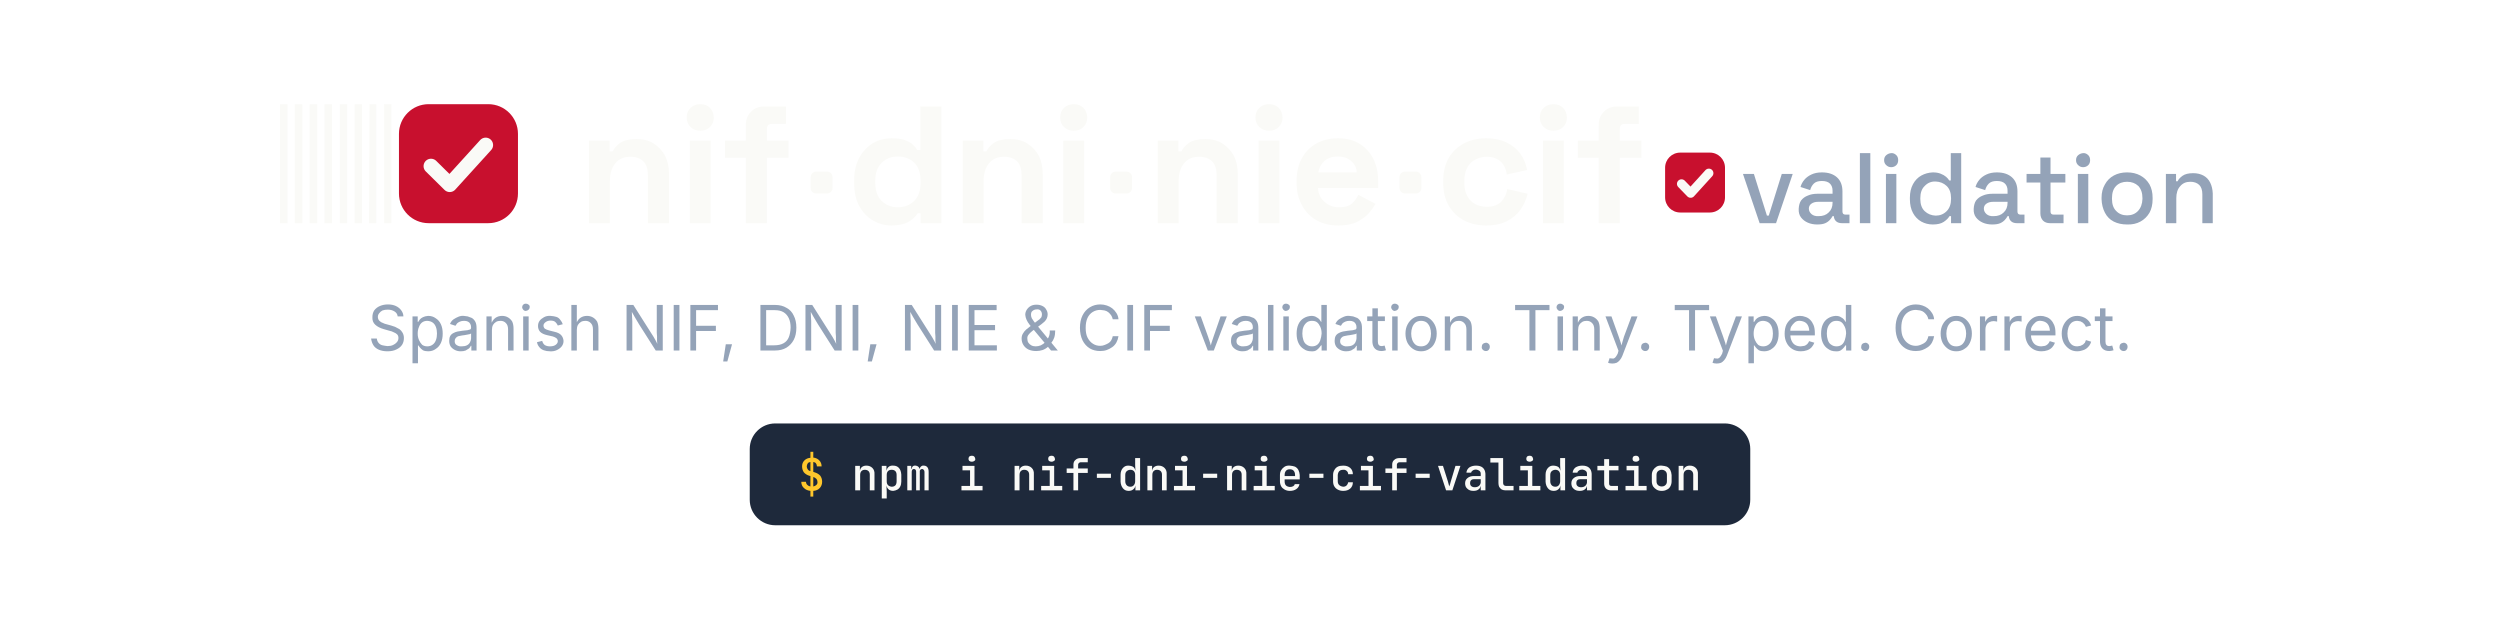
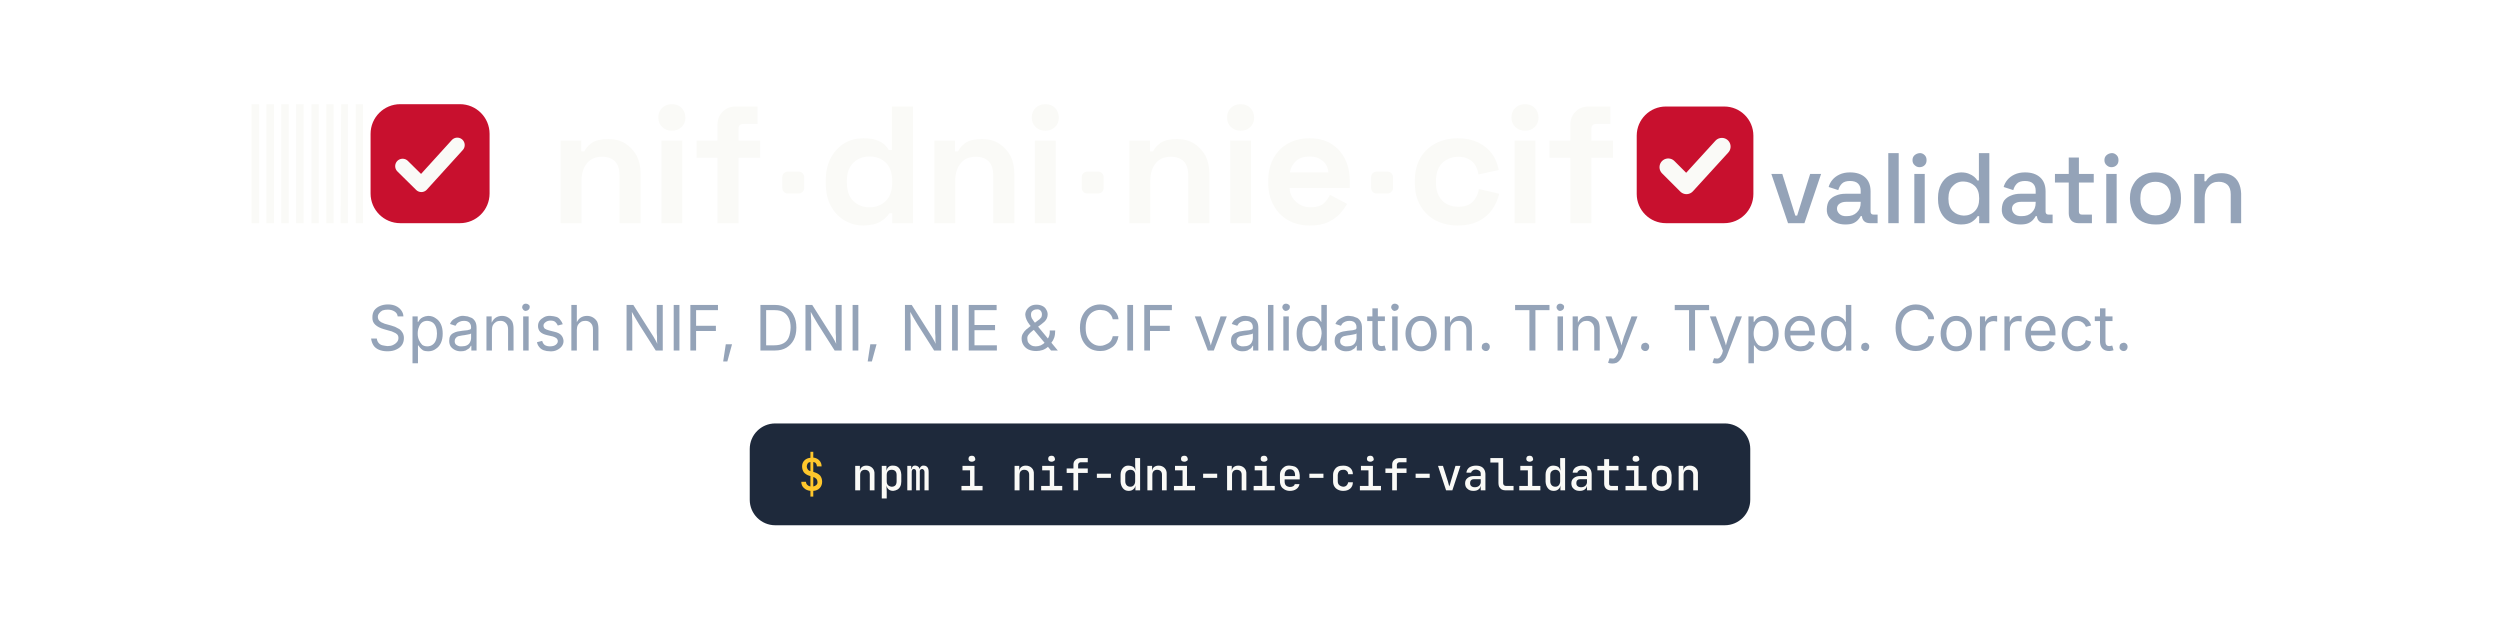
<svg xmlns="http://www.w3.org/2000/svg" aria-labelledby="te16pt te16ptd" role="img" viewBox="0 0 960 241.7">
  <defs>
    <path id="q0" d="M12.5 0h-8v-31.7h7.9v4.1h1.2q.7-1.6 2.8-3.2 2.2-1.5 6.4-1.5 3.8 0 6.5 1.7t4.4 4.7q1.5 3 1.5 7V0h-8.1v-18.3q0-3.6-1.7-5.4-1.8-1.8-5-1.8-3.8 0-5.8 2.5-2.1 2.5-2.1 6.9z" />
    <path id="q1" d="M12.5 0h-8v-31.7h8zm-4-35.5q-2.2 0-3.7-1.4t-1.5-3.7 1.5-3.7 3.7-1.4q2.3 0 3.7 1.4t1.5 3.7q0 2.3-1.5 3.7-1.4 1.4-3.7 1.4" />
    <path id="q2" d="M17.8 0H9.7v-25.1h-8v-6.6h8v-5.9q0-3.3 2-5.2 1.9-2 5.1-2h8.3v6.7h-5.5q-1.8 0-1.8 1.9v4.5h8.3v6.6h-8.3z" />
    <path id="q3" d="M17.3.9Q13.5.9 10.2-1T4.9-6.5t-2-8.9v-1q0-5.2 2-8.8t5.3-5.6q3.2-1.8 7.1-1.8 2.9 0 4.8.6 2 .7 3.2 1.7 1.2 1.1 1.8 2.2h1.2v-16.7h8.1V0h-8v-3.8h-1.1Q26.2-2 23.9-.6T17.3.9m2.4-7q3.7 0 6.2-2.4t2.5-7.1v-.6q0-4.6-2.4-7-2.5-2.4-6.3-2.4t-6.2 2.4q-2.5 2.4-2.5 7v.6q0 4.7 2.5 7.1t6.2 2.4" />
    <path id="q4" d="M18.9.9q-4.7 0-8.3-2T5-6.8q-2.1-3.7-2.1-8.7v-.8q0-4.9 2-8.6t5.6-5.7 8.3-2 8.1 2q3.5 2.1 5.4 5.8t1.9 8.5v2.8H11.1q.2 3.3 2.5 5.3 2.3 2.1 5.6 2.1 3.4 0 5-1.5t2.4-3.3l6.6 3.5q-.9 1.6-2.6 3.6-1.7 1.9-4.5 3.3T18.9.9m-7.7-20.4H26q-.2-2.8-2.2-4.4-1.9-1.7-5-1.7-3.3 0-5.2 1.7t-2.4 4.4" />
    <path id="q5" d="M19.4.9Q14.8.9 11-1 7.3-2.9 5.1-6.6t-2.2-8.8v-.9q0-5.2 2.2-8.9 2.2-3.6 5.9-5.5t8.4-1.9q4.5 0 7.8 1.6t5.3 4.3q2 2.8 2.6 6.3l-7.8 1.7q-.2-1.9-1.1-3.4-.9-1.6-2.6-2.5-1.6-.9-4-.9t-4.4 1.1q-2 1-3.1 3.1T11-16.2v.6q0 3.1 1.1 5.1 1.1 2.1 3.1 3.2 2 1 4.4 1 3.6 0 5.5-1.9t2.4-4.9l7.8 1.8q-.8 3.4-2.8 6.2T27.2-.7 19.4.9" />
    <path id="q6" d="M13.6 0H7.3L.9-18.9h4.2l5 16h.7l5-16H20z" />
    <path id="q7" d="M8.8.5q-2 0-3.6-.7t-2.6-2-.9-3.3.9-3.2q1-1.3 2.6-1.9 1.6-.7 3.7-.7h5.8v-1.2q0-1.7-1-2.7t-3.1-1-3.1 1-1.4 2.5l-3.7-1.2q.4-1.5 1.5-2.8 1-1.2 2.7-2t4-.8q3.7 0 5.8 1.9t2.1 5.4v7.7q0 1.2 1.1 1.2h1.6V0h-2.9q-1.4 0-2.2-.7t-.9-1.9v-.1h-.5q-.3.6-1 1.4T11.9 0 8.8.5m.6-3.2q2.4 0 3.8-1.4 1.5-1.4 1.5-3.7v-.4H9.1q-1.5 0-2.5.7t-1 1.9 1 2.1 2.8.8" />
    <path id="q8" d="M6.9 0h-4v-26.9h4z" />
    <path id="q9" d="M6.9 0h-4v-18.9h4zm-2-21.5q-1.1 0-1.9-.8-.8-.7-.8-1.9t.8-1.9 1.9-.8 2 .8q.7.7.7 1.9t-.7 1.9q-.8.8-2 .8" />
    <path id="qa" d="M10.8.5Q8.4.5 6.4-.6T3.2-3.9 2-9.2v-.6q0-3 1.2-5.2t3.2-3.3 4.4-1.2q1.8 0 3 .5 1.3.5 2.1 1.2t1.2 1.4h.6v-10.5h4V0h-3.9v-2.7h-.6Q16.5-1.5 15-.5t-4.2 1m1.1-3.4q2.5 0 4.2-1.7t1.7-4.7v-.3q0-3.1-1.7-4.7T11.9-16t-4.2 1.7Q6-12.7 6-9.6v.3q0 3.1 1.7 4.7t4.2 1.7" />
    <path id="qb" d="M15.2 0H10Q8.3 0 7.3-1q-1-1.1-1-2.8v-11.8H1v-3.3h5.3v-6.3h3.9v6.3h5.7v3.3h-5.7v11.1q0 1.2 1.1 1.2h3.9z" />
    <path id="qc" d="M11.8.5Q8.9.5 6.7-.6T3.3-4 2-9.2v-.6q0-2.9 1.3-5.1 1.2-2.2 3.4-3.4t5.1-1.2 5.1 1.2 3.5 3.4q1.2 2.2 1.2 5.1v.6q0 3-1.2 5.2-1.3 2.2-3.5 3.4T11.8.5m0-3.5q2.6 0 4.2-1.7t1.7-4.6v-.3q0-3-1.6-4.7-1.7-1.6-4.3-1.6t-4.2 1.6T6-9.6v.3q0 3 1.6 4.6Q9.2-3 11.8-3" />
    <path id="qd" d="M6.9 0h-4v-18.9h3.9v2.8h.6q.5-1.1 1.9-2.1t4.1-1q2.2 0 3.9.9t2.6 2.7 1 4.2V0h-4v-11.1q0-2.4-1.2-3.6-1.3-1.2-3.4-1.2-2.5 0-3.9 1.7-1.5 1.6-1.5 4.6z" />
    <path id="qe" d="M7.7.3Q5.8.3 4.4-.3T2.3-2t-.9-2.6h2.2q.1 1 .7 1.7t1.5.9 1.9.3q1.2 0 2.1-.4t1.5-1.1.6-1.6-.5-1.4-1.3-.8q-.7-.4-1.7-.6l-2.1-.6Q4.2-8.8 3-9.9t-1.1-2.9q0-1.5.7-2.6.8-1.1 2.2-1.7t3.1-.6 3 .6 2.1 1.7.8 2.3h-2.2q-.1-1.2-1.2-1.9t-2.6-.7q-1.1 0-2 .3-.8.4-1.3 1.1-.5.6-.5 1.4 0 .9.6 1.5t1.3.8q.8.4 1.4.5l1.8.5 1.5.5 1.7.9q.7.5 1.2 1.4t.5 2q0 1.5-.7 2.6T11.1-.4Q9.7.3 7.7.3" />
    <path id="qf" d="M4 4.9H1.9v-18h2v2.1h.2l.6-.9q.4-.5 1.2-.9t2-.5q1.7 0 2.9.9 1.3.8 2 2.3t.7 3.6-.7 3.6-2 2.3Q9.6.3 7.9.3q-1.2 0-2-.4-.7-.5-1.1-1L4.1-2H4zm3.6-6.5q1.2 0 2.1-.7.8-.6 1.2-1.7t.4-2.5-.4-2.5-1.2-1.7-2.1-.7q-1.2 0-2 .6T4.4-9.1Q3.9-8 3.9-6.5q0 1.4.5 2.5t1.2 1.8q.8.6 2 .6" />
    <path id="qg" d="M5.5.3Q4.3.3 3.3-.2T1.7-1.5q-.6-.9-.6-2.2 0-1.2.4-1.9t1.2-1.1q.7-.4 1.6-.6l1.9-.3 1.9-.2 1.1-.3q.3-.2.3-.7 0-.9-.3-1.4-.3-.6-.9-.9t-1.5-.3-1.6.3-1.1.7l-.6.9-2.1-.7q.5-1.2 1.4-1.8t1.9-1 2-.3l1.5.2 1.6.6q.8.5 1.3 1.4t.5 2.5V0h-2v-1.8h-.2q-.2.5-.7 1L7.4 0q-.8.3-1.9.3m.4-1.9q1.2 0 2-.4t1.2-1.2.4-1.5v-1.9q-.1.2-.5.3l-1 .2-1.1.2-.8.1-1.5.3q-.6.2-1 .7t-.4 1.2.3 1.1 1 .7 1.4.2" />
    <path id="qh" d="M4-7.9V0H1.9v-13.1h2v3.2h-.3q.6-1.8 1.7-2.6t2.6-.8q1.3 0 2.3.6t1.6 1.6q.5 1.1.5 2.8V0h-2.1v-8.1q0-1.6-.8-2.4-.8-.9-2.1-.9-1 0-1.7.4-.8.5-1.2 1.2Q4-9 4-7.9" />
    <path id="qi" d="M4 0H1.9v-13.1H4zM2.9-15.2q-.6 0-1-.5t-.4-.9q0-.6.4-1t1-.4 1.1.4.4 1q0 .5-.4.9t-1.1.5" />
    <path id="qj" d="M6.3.3Q5 .3 3.9-.1T2.2-1.3q-.7-.8-.9-1.9l2-.5q.3 1.1 1 1.6.8.5 2 .5 1.4 0 2.2-.6t.8-1.4q0-.6-.5-1.1-.5-.4-1.4-.7l-2.2-.5q-1.8-.4-2.7-1.3-.8-.9-.8-2.2 0-1.2.6-2T4-12.8t2.5-.5 2.3.4 1.5 1.2q.6.7.9 1.6l-1.9.5q-.3-.7-.9-1.3t-1.9-.6q-1.1 0-1.9.6t-.8 1.3.5 1.2q.6.4 1.7.7l2 .5q1.8.4 2.6 1.3t.9 2.2q0 1.2-.7 2.1-.6.8-1.8 1.4T6.3.3" />
    <path id="qk" d="M4-7.9V0H1.9v-17.5H4v7.6h-.4q.6-1.8 1.7-2.6t2.6-.8q1.3 0 2.3.6t1.6 1.6q.5 1.1.5 2.8V0h-2.1v-8.1q0-1.6-.8-2.4-.8-.9-2.1-.9-1 0-1.7.4-.8.5-1.2 1.2Q4-9 4-7.9" />
    <path id="ql" d="M4.3 0H2.1v-17.5h2.6l7.1 11.2.7 1.1.9 1.6.9 1.8H14l-.2-1.9v-1.7l-.1-1.4v-10.7H16V0h-2.7L7-9.9l-.9-1.5-1-1.7-1.4-2.5h.4l.1 2.4.1 1.9z" />
    <path id="qm" d="M2.1-17.5h2.2V0H2.1z" />
    <path id="qn" d="M4.3 0H2.1v-17.5h10.6v2H4.3v6h7.6v2H4.3z" />
    <path id="qo" d="M3.1 4.2H1.5l1-6.6h2.4z" />
    <path id="qp" d="M7.6 0H3.3v-2h4.1q2.2 0 3.6-.8t2-2.3.7-3.7q0-2.1-.7-3.6t-2-2.3-3.4-.8H3.2v-2h4.6q2.5 0 4.3 1.1 1.9 1 2.8 3 1 1.9 1 4.6 0 2.8-1 4.7t-2.8 3T7.6 0M2.1-17.5h2.2V0H2.1z" />
    <path id="qq" d="M12.9 0H2.1v-17.5h10.7v2H4.3v5.7h7.9v2H4.3V-2h8.6z" />
    <path id="qr" d="M6.8.2q-1.7 0-3-.6Q2.6-1 1.9-2.1t-.7-2.5q0-1.1.5-1.9.5-.9 1.3-1.6l1.9-1.5 2.5-1.9.7-.5.7-.8q.2-.5.2-1.1 0-.8-.5-1.4T7-15.8q-.7 0-1.2.3t-.8.7q-.2.5-.2 1.1t.3 1.3l.8 1.2L7-9.8 15.1 0h-2.6L5.9-7.9 4.2-10q-.7-.9-1.1-1.8t-.5-1.9q0-1.1.6-2t1.5-1.4 2.2-.5 2.3.5 1.4 1.3q.6.9.6 1.9 0 .8-.3 1.5t-.9 1.3l-1.2 1-3.5 2.6q-1 .8-1.5 1.5t-.4 1.5q0 .9.4 1.5t1.1 1 1.7.4 2-.4q1-.5 1.8-1.3.7-.8 1.2-1.9t.4-2.5h2.1q0 1.7-.4 2.8t-1 1.8l-.8 1-.4.5q-.9.9-2.2 1.4-1.2.4-2.5.4" />
    <path id="qs" d="M9.2.2q-2.3 0-4-1-1.8-1.1-2.8-3.1-1-2.1-1-4.8 0-2.8 1-4.8t2.8-3.1 4-1.1q1.3 0 2.5.4t2.1 1.1 1.6 1.8.8 2.4H14q-.2-.9-.6-1.5-.5-.7-1.1-1.2t-1.5-.7l-1.6-.2q-1.6 0-2.9.8t-2 2.3-.7 3.8.7 3.7q.8 1.6 2.1 2.4 1.2.8 2.8.8.8 0 1.6-.3t1.5-.7 1.1-1.1.6-1.6h2.2q-.2 1.3-.8 2.4t-1.6 1.8-2.1 1.1-2.5.4" />
    <path id="qt" d="M7.9 0H5.6l-5-13.1h2.3l2.8 7.8.8 2.4.6 2.3h-.7L7-2.9l.8-2.4 2.7-7.8h2.4z" />
    <path id="qu" d="M1.9-17.5H4V0H1.9z" />
    <path id="qv" d="M6.8.3Q5.1.3 3.9-.6q-1.3-.8-2-2.3t-.7-3.6.7-3.6 2-2.3 2.9-.9q1.3 0 2 .5.8.4 1.2.9l.6.9h.1v-6.5h2.1V0h-2v-2h-.2l-.7.9q-.4.5-1.1 1t-2 .4m.3-1.9q1.2 0 2-.6T10.3-4t.5-2.5q0-1.5-.5-2.6t-1.2-1.7-2-.6-2.1.7T3.8-9t-.4 2.5q0 1.3.4 2.5T5-2.3q.9.7 2.1.7" />
    <path id="qw" d="M.2-13.1H7v1.8H.2zm2 9.9v-13h2.1v12.8q0 .9.4 1.3.3.4 1.2.4l.5-.1.5-.1.5 1.8-.8.2-.8.1Q4.1.2 3.2-.7t-1-2.5" />
    <path id="qx" d="M7.2.3Q5.4.3 4.1-.6T2-2.9q-.8-1.6-.8-3.6T2-10t2.1-2.4 3.1-.9 3.1.9 2.1 2.4.8 3.5-.8 3.6q-.7 1.5-2.1 2.3Q9 .3 7.2.3m0-1.9q1.3 0 2.2-.7.8-.7 1.2-1.8t.4-2.4-.4-2.4-1.2-1.8q-.9-.7-2.2-.7t-2.2.7q-.8.7-1.2 1.8t-.4 2.4.4 2.4T5-2.3t2.2.7" />
    <path id="qy" d="M3.5.2q-.7 0-1.2-.5t-.4-1.1q0-.7.4-1.1T3.5-3q.6 0 1.1.5.4.4.4 1.1 0 .6-.4 1.1T3.5.2" />
    <path id="qz" d="M6.6-15.5H1.1v-2h13.2v2H8.9V0H6.6z" />
    <path id="q10" d="m1.6 4.7.6-1.8.2.1 1.2.1q.5-.1.9-.6t.8-1.3L5.6.1l-5-13.2h2.3l2.8 7.8.8 2.4.6 2.3h-.7L7-2.9l.7-2.4 2.9-7.8h2.3L7.1 2q-.4 1-1 1.7t-1.2 1q-.8.3-1.7.3l-1-.1z" />
    <path id="q11" d="M7.4.3Q5.5.3 4.1-.6T2-2.9q-.8-1.5-.8-3.5 0-2.1.7-3.6.8-1.5 2.1-2.4t3.1-.9q1.1 0 2.1.4 1 .3 1.8 1.1t1.3 2 .5 3.1v.9H2.6v-1.8h9.1l-1 .6q0-1.3-.4-2.3t-1.2-1.5-2-.6-2 .6-1.3 1.5-.4 2v1.2q0 1.4.5 2.4.5 1.1 1.4 1.6t2.1.5l1.4-.2q.6-.2 1.1-.7.4-.4.7-1.1l2 .6q-.3.9-1 1.7T9.8-.1 7.4.3" />
    <path id="q12" d="M4 0H1.9v-13.1h2v2H4q.4-1 1.3-1.6t2.1-.6h1.1v2.2l-.5-.1-.8-.1q-.9 0-1.7.4T4.4-9.8Q4-9.1 4-8.2z" />
    <path id="q13" d="M7.2.3Q5.4.3 4.1-.6T2-2.9q-.8-1.6-.8-3.6T2-10t2.1-2.4 3.1-.9q.9 0 1.8.3t1.5.7q.7.5 1.2 1.1t.8 1.6l-2 .5-.5-.9-.7-.7-.9-.5-1.2-.2q-1.3 0-2.2.7-.8.7-1.2 1.8t-.4 2.4.4 2.4T5-2.3t2.2.7l1.2-.2 1-.5.7-.7.4-1 2 .6q-.2.8-.7 1.5T10.6-.7 9 0q-.9.3-1.8.3" />
    <path id="q14" d="M5.7 2.4H4.6V.2Q3 0 2.1-.9q-1-.9-1-2.4h1.8q0 .7.5 1.2t1.2.6v-4l-.4-.1Q2.9-6 2.1-6.9q-.7-1-.7-2.3 0-1.4.9-2.3t2.3-1v-2.3h1.1v2.2q1.5.2 2.3 1.1.9.9.9 2.3H7.1q0-.7-.4-1.2-.3-.4-1-.5v3.8l.6.2q1.3.4 2.1 1.3.7 1 .7 2.3 0 1.4-.9 2.4T5.7.2zm0-7.9v4q.7-.1 1.2-.6t.4-1.1q0-.8-.5-1.3t-1.3-.7zm-.4-1.8-.7.7v-4.3q-.7.1-1 .5t-.4 1.1q0 .8.5 1.4t1.6.6" />
    <path id="q15" d="M3.3 0H1.4v-9.4h1.8v1.8h.5l-.5.5q0-1.2.7-1.8t1.8-.6q1.4 0 2.3.9t.8 2.4V0H7v-6q0-.9-.5-1.4t-1.4-.5q-.8 0-1.3.5t-.5 1.5z" />
    <path id="q16" d="M3.3 3.1H1.4V-9.4h1.8v1.8h.4l-.4.5q0-1.1.7-1.8t1.9-.6q1.4 0 2.2.9T8.9-6v2.6q0 1.1-.4 1.9T7.4-.3 5.8.2Q4.6.2 3.9-.5t-.7-1.7l.4.4h-.4L3.3.4zm1.9-4.5q.9 0 1.4-.5t.5-1.6v-2.4q0-1-.5-1.5t-1.4-.5-1.4.5-.5 1.5v2.4q0 1 .5 1.5t1.4.6" />
    <path id="q17" d="M2.7 0H1v-9.4h1.5v1.2h.4l-.3.4q0-.8.4-1.3t1.2-.4 1.2.6.4 1.6l-.4-.9H6l-.3.4q0-.8.5-1.3t1.1-.4q.9 0 1.4.6t.5 1.8V0H7.6v-7.1q0-.5-.3-.8t-.6-.3q-.4 0-.7.3t-.2.8V0H4.4v-7.1q0-.5-.2-.8t-.7-.3q-.4 0-.6.3t-.2.8z" />
    <path id="q18" d="M9.5 0H1.4v-1.7h3.3v-6H1.8v-1.7h4.6v7.7h3.1zM5.4-11q-.6 0-1-.3-.3-.3-.3-.8t.3-.9q.4-.3 1-.3t.9.3.4.9-.4.8q-.3.3-.9.3" />
    <path id="q19" d="M5.4 0H3.6v-6.7H1v-1.7h2.6v-1.5q0-1.2.8-1.8.7-.7 2-.7h2.7v1.6H6.4q-.4 0-.7.3t-.3.6v1.5h3.7v1.7H5.4z" />
    <path id="q1a" d="M7.8-4.8H2.4v-1.6h5.4z" />
    <path id="q1b" d="M4.4.2Q3 .2 2.2-.8t-.9-2.5V-6q0-1.6.9-2.6t2.2-.9 1.9.6q.7.7.7 1.8l-.4-.5H7l-.1-2.1v-2.7h1.9V0H7v-1.8h-.4l.4-.4q0 1.1-.7 1.7-.7.7-1.9.7m.7-1.6q.8 0 1.3-.6t.5-1.5v-2.4q0-1-.5-1.5t-1.3-.5-1.4.5-.6 1.5v2.4q0 1 .6 1.6.5.5 1.4.5" />
    <path id="q1c" d="M5.1.2q-1.1 0-2-.5T1.8-1.5q-.5-.9-.5-2v-2.4q0-1.1.5-1.9t1.3-1.3 2-.4 2 .4q.9.5 1.3 1.3t.5 1.9v1.7H3.1v.7q0 1.1.5 1.6t1.5.6q.8 0 1.3-.3t.6-.8h1.8Q8.6-1.2 7.6-.5T5.1.2m2.1-5.7-.1.2v-.6q0-1-.5-1.6t-1.5-.6-1.5.6-.5 1.6v.4z" />
    <path id="q1d" d="M5.2.2Q4 .2 3.1-.3q-.8-.4-1.3-1.2t-.5-2v-2.4q0-1.1.5-1.9.5-.9 1.3-1.3t2.1-.4q1.7 0 2.7.9t1 2.4H7.1q0-.8-.6-1.3t-1.3-.4q-1 0-1.5.5t-.6 1.5v2.4q0 1 .6 1.5t1.5.6q.8 0 1.3-.5t.6-1.2h1.8q0 1.5-1 2.4T5.2.2" />
    <path id="q1e" d="M6.3 0H3.9L.8-9.4h1.9l1.9 6 .3 1.1.2.8.3-.8.3-1.1 1.8-6h1.9z" />
    <path id="q1f" d="M4.2.2Q2.7.2 1.9-.6 1-1.3 1-2.7q0-1.3.9-2 .9-.8 2.5-.8H7v-.9q0-.7-.5-1.1T5.2-8q-.8 0-1.3.4-.5.3-.6.8H1.5q.1-1.2 1.1-2 1.1-.7 2.6-.7 1.7 0 2.6.8t1 2.3V0H7v-1.7h-.3l.3-.4Q7-1 6.2-.4q-.7.6-2 .6m.5-1.4q1 0 1.6-.5T7-3v-1.3H4.4q-.7 0-1.1.4t-.4 1.1.4 1.1q.5.5 1.4.5" />
    <path id="q1g" d="M9.4 0h-3q-.8 0-1.5-.3-.6-.4-1-1-.3-.7-.3-1.5v-7.9H.5v-1.7h4.9v9.6q0 .5.3.8t.8.3h2.9z" />
    <path id="q1h" d="M8.7 0H6.1q-1.3 0-2-.7t-.7-1.9v-5.1H.8v-1.7h2.6V-12h1.9v2.6h3.6v1.7H5.3v5.1q0 .9.9.9h2.5z" />
    <path id="q1i" d="M5.1.2q-1.2 0-2-.5T1.8-1.5q-.5-.9-.5-2v-2.4q0-1.1.5-1.9t1.3-1.3 2-.4 2 .4q.9.5 1.3 1.3t.5 1.9v2.4q0 1.1-.5 2T7.1-.3q-.8.5-2 .5m0-1.7q.9 0 1.4-.5.6-.5.6-1.5v-2.4q0-1-.6-1.5t-1.4-.5-1.4.5-.6 1.5v2.4q0 1 .6 1.5t1.4.5" />
  </defs>
-   <g transform="translate(107.5 40)">
+   <g transform="translate(96.6 40)">
    <path fill="#fafaf7" d="M0 0h2.9v45.7H0zm5.7 0h2.9v45.7H5.7zm5.7 0h2.9v45.7h-2.9zm5.7 0H20v45.7h-2.9zM23 0h2.8v45.7H23zm5.7 0h2.8v45.7h-2.8zm5.7 0H37v45.7h-2.8zM40 0h2.8v45.7H40z" />
    <rect width="45.7" height="45.7" x="45.7" fill="#c8102e" rx="11.4" />
    <path fill="none" stroke="#fafaf7" stroke-linecap="round" stroke-linejoin="round" stroke-width="5.7" d="m58 23.8 7.2 7.1L79 15.7" />
    <g fill="#fafaf7" transform="translate(0 45.7)">
      <use x="114.2" href="#q0" />
      <use x="152.9" href="#q1" />
      <use x="169.2" href="#q2" />
      <use x="217.6" href="#q3" />
      <use x="257.7" href="#q0" />
      <use x="296.3" href="#q1" />
      <use x="332.6" href="#q0" />
      <use x="371.3" href="#q1" />
      <use x="387.5" href="#q4" />
      <use x="443.8" href="#q5" />
      <use x="480.5" href="#q1" />
      <use x="496.7" href="#q2" />
    </g>
    <rect width="8.4" height="8.4" x="203.8" y="25.9" fill="#fafaf7" rx="2.1" />
    <rect width="8.4" height="8.4" x="318.8" y="25.9" fill="#fafaf7" rx="2.1" />
    <rect width="8.4" height="8.4" x="429.9" y="25.9" fill="#fafaf7" rx="2.1" />
-     <rect width="23" height="23" x="531.9" y="18.6" fill="#c8102e" rx="5.8" />
-     <path fill="none" stroke="#fafaf7" stroke-linecap="round" stroke-linejoin="round" stroke-width="3.5" d="m538.2 30.6 3.5 3.6 7-7.7" />
+     <rect width="44.8" height="44.8" x="531.9" y=".9" fill="#c8102e" rx="11.2" />
+     <path fill="none" stroke="#fafaf7" stroke-linecap="round" stroke-linejoin="round" stroke-width="6.7" d="m544 24.2 7 7 13.6-14.9" />
    <g fill="#94a3b8" transform="translate(0 45.7)">
-       <use x="560.9" href="#q6" />
-       <use x="581.5" href="#q7" />
-       <use x="603.8" href="#q8" />
-       <use x="613.8" href="#q9" />
-       <use x="623.9" href="#qa" />
-       <use x="648.7" href="#q7" />
-       <use x="669.7" href="#qb" />
-       <use x="687.5" href="#q9" />
-       <use x="697.5" href="#qc" />
-       <use x="721.3" href="#qd" />
+       <use x="582.7" href="#q6" />
+       <use x="603.2" href="#q7" />
+       <use x="625.6" href="#q8" />
+       <use x="635.6" href="#q9" />
+       <use x="645.6" href="#qa" />
+       <use x="670.4" href="#q7" />
+       <use x="691.5" href="#qb" />
+       <use x="709.3" href="#q9" />
+       <use x="719.3" href="#qc" />
+       <use x="743.1" href="#qd" />
    </g>
  </g>
  <g fill="#94a3b8" transform="translate(0 134.6)">
    <use x="141.1" href="#qe" />
    <use x="156.5" href="#qf" />
    <use x="171.4" href="#qg" />
    <use x="184.9" href="#qh" />
    <use x="199" href="#qi" />
    <use x="204.9" href="#qj" />
    <use x="217.5" href="#qk" />
    <use x="238.5" href="#ql" />
    <use x="256.6" href="#qm" />
    <use x="263" href="#qn" />
    <use x="276.2" href="#qo" />
    <use x="289.9" href="#qp" />
    <use x="307.2" href="#ql" />
    <use x="325.3" href="#qm" />
    <use x="331.7" href="#qo" />
    <use x="345.4" href="#ql" />
    <use x="363.5" href="#qm" />
    <use x="369.9" href="#qq" />
    <use x="391.1" href="#qr" />
    <use x="413.3" href="#qs" />
    <use x="430.8" href="#qm" />
    <use x="437.3" href="#qn" />
    <use x="458.2" href="#qt" />
    <use x="471.6" href="#qg" />
    <use x="485" href="#qu" />
    <use x="490.9" href="#qi" />
    <use x="496.7" href="#qv" />
    <use x="511.4" href="#qg" />
    <use x="524.8" href="#qw" />
    <use x="532.7" href="#qi" />
    <use x="538.5" href="#qx" />
    <use x="552.9" href="#qh" />
    <use x="567.1" href="#qy" />
    <use x="580.7" href="#qz" />
    <use x="596.2" href="#qi" />
    <use x="602" href="#qh" />
    <use x="615.9" href="#q10" />
    <use x="628.3" href="#qy" />
    <use x="642" href="#qz" />
    <use x="656" href="#q10" />
    <use x="669.5" href="#qf" />
    <use x="684.1" href="#q11" />
    <use x="698.1" href="#qv" />
    <use x="712.8" href="#qy" />
    <use x="726.5" href="#qs" />
    <use x="744" href="#qx" />
    <use x="758.4" href="#q12" />
    <use x="767.8" href="#q12" />
    <use x="776.5" href="#q11" />
    <use x="790.5" href="#q13" />
    <use x="804.2" href="#qw" />
    <use x="812" href="#qy" />
  </g>
  <rect width="384.2" height="39.1" x="287.9" y="162.6" fill="#1e293b" rx="9.8" />
  <use x="306.6" fill="#ffc72c" href="#q14" transform="translate(0 188.3)" />
  <g fill="#fafaf7" transform="translate(0 188.3)">
    <use x="327" href="#q15" />
    <use x="337.2" href="#q16" />
    <use x="347.4" href="#q17" />
    <use x="367.8" href="#q18" />
    <use x="388.2" href="#q15" />
    <use x="398.4" href="#q18" />
    <use x="408.6" href="#q19" />
    <use x="418.8" href="#q1a" />
    <use x="429" href="#q1b" />
    <use x="439.2" href="#q15" />
    <use x="449.4" href="#q18" />
    <use x="459.6" href="#q1a" />
    <use x="469.8" href="#q15" />
    <use x="480" href="#q18" />
    <use x="490.2" href="#q1c" />
    <use x="500.4" href="#q1a" />
    <use x="510.6" href="#q1d" />
    <use x="520.8" href="#q18" />
    <use x="531" href="#q19" />
    <use x="541.2" href="#q1a" />
    <use x="551.4" href="#q1e" />
    <use x="561.6" href="#q1f" />
    <use x="571.8" href="#q1g" />
    <use x="582" href="#q18" />
    <use x="592.2" href="#q1b" />
    <use x="602.4" href="#q1f" />
    <use x="612.6" href="#q1h" />
    <use x="622.8" href="#q18" />
    <use x="633" href="#q1i" />
    <use x="643.2" href="#q15" />
  </g>
</svg>
